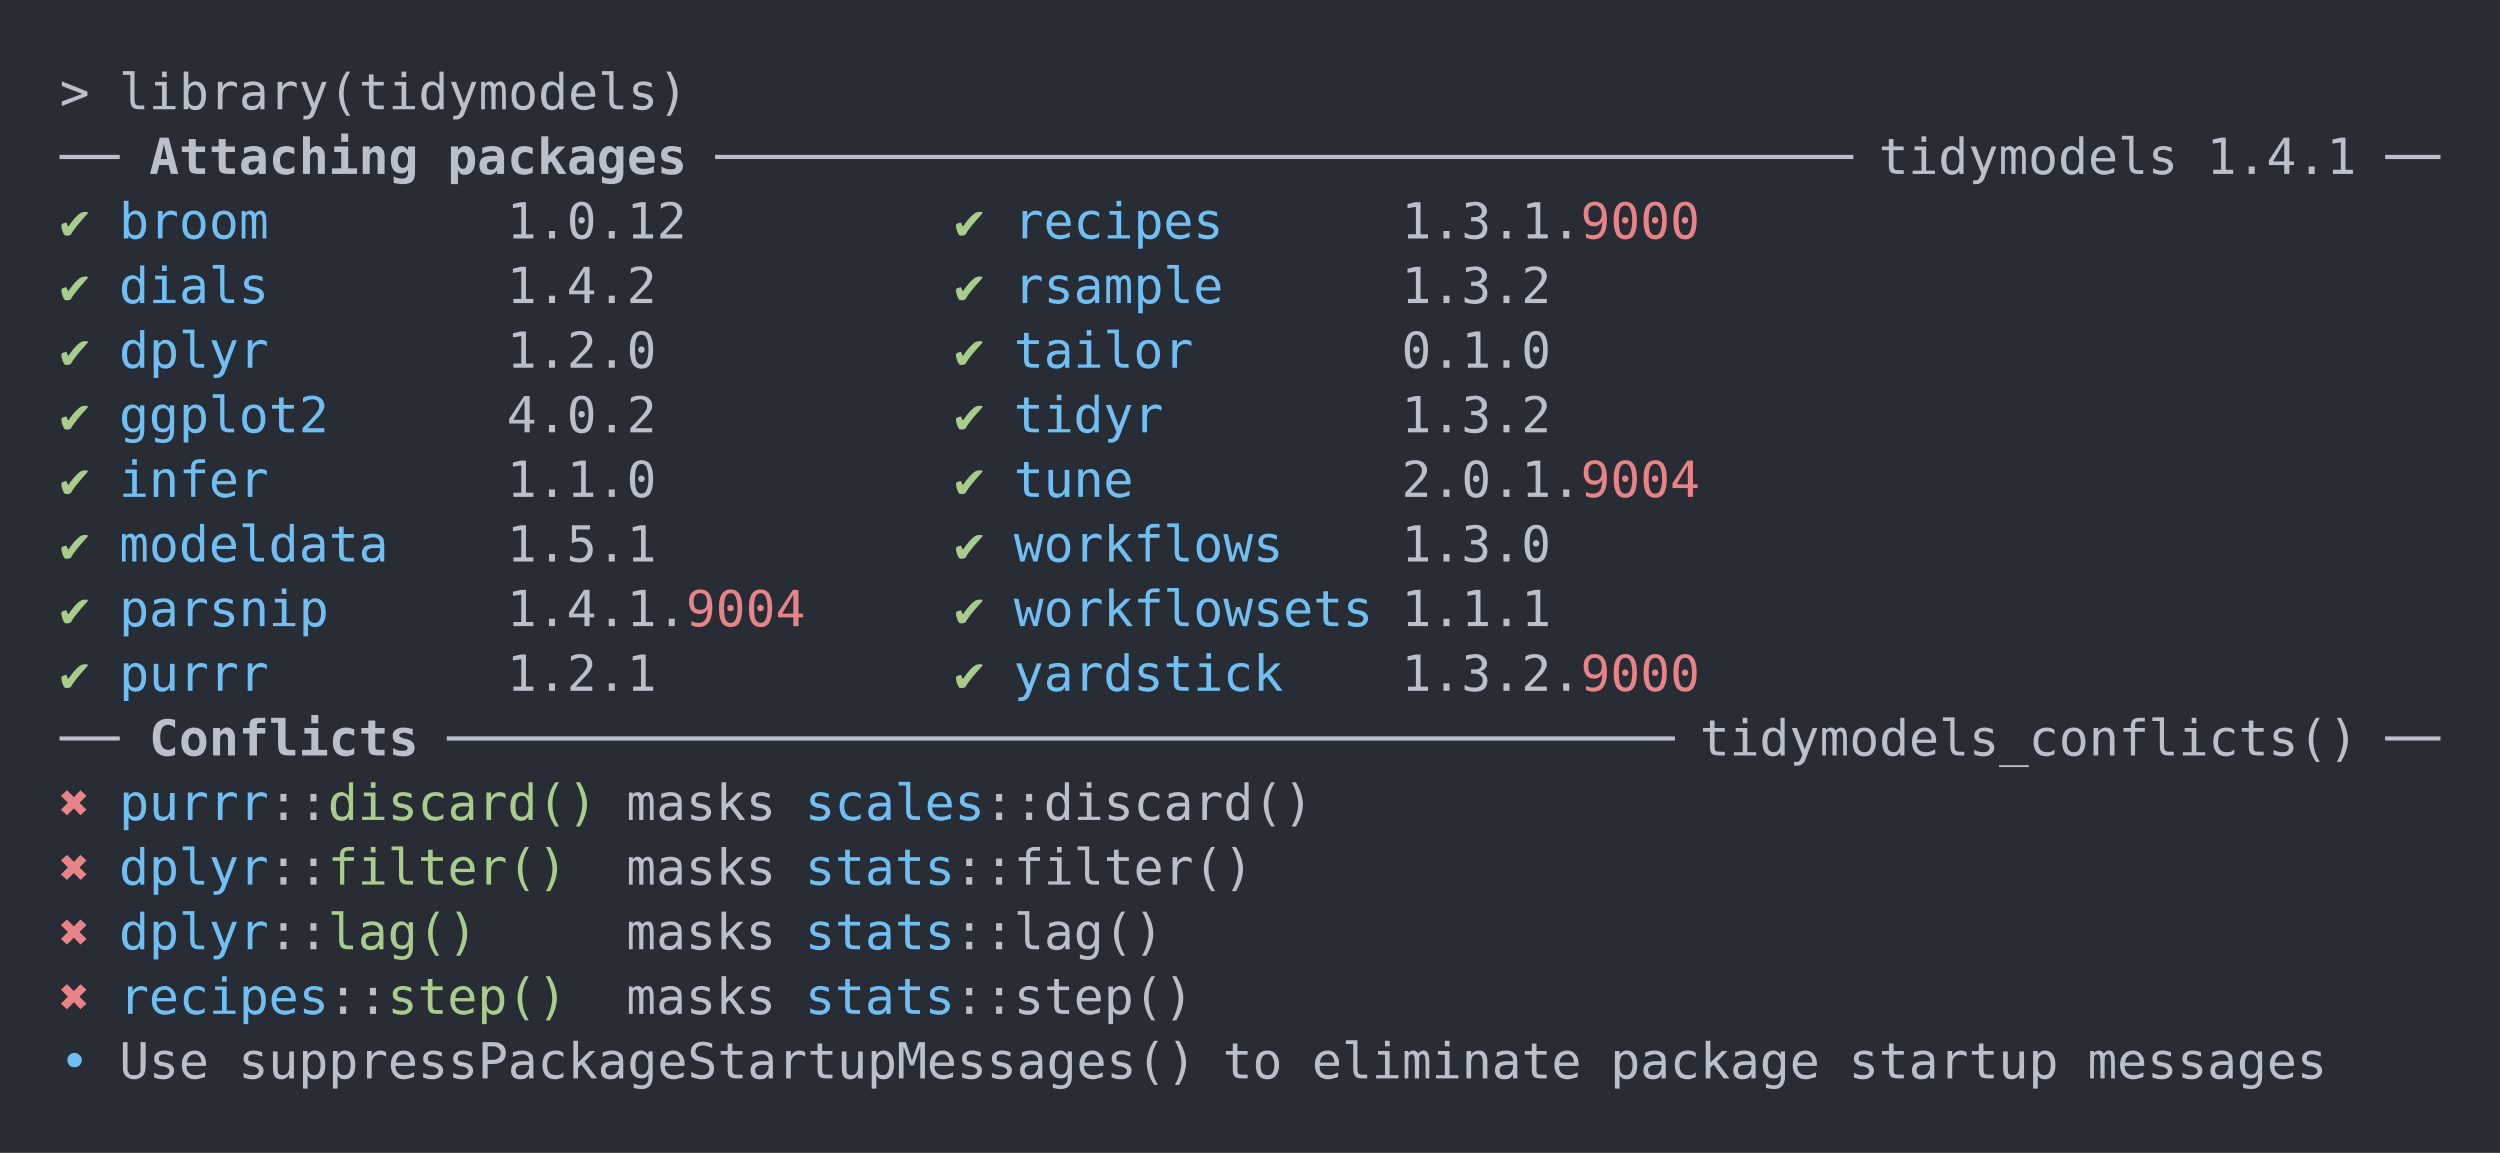
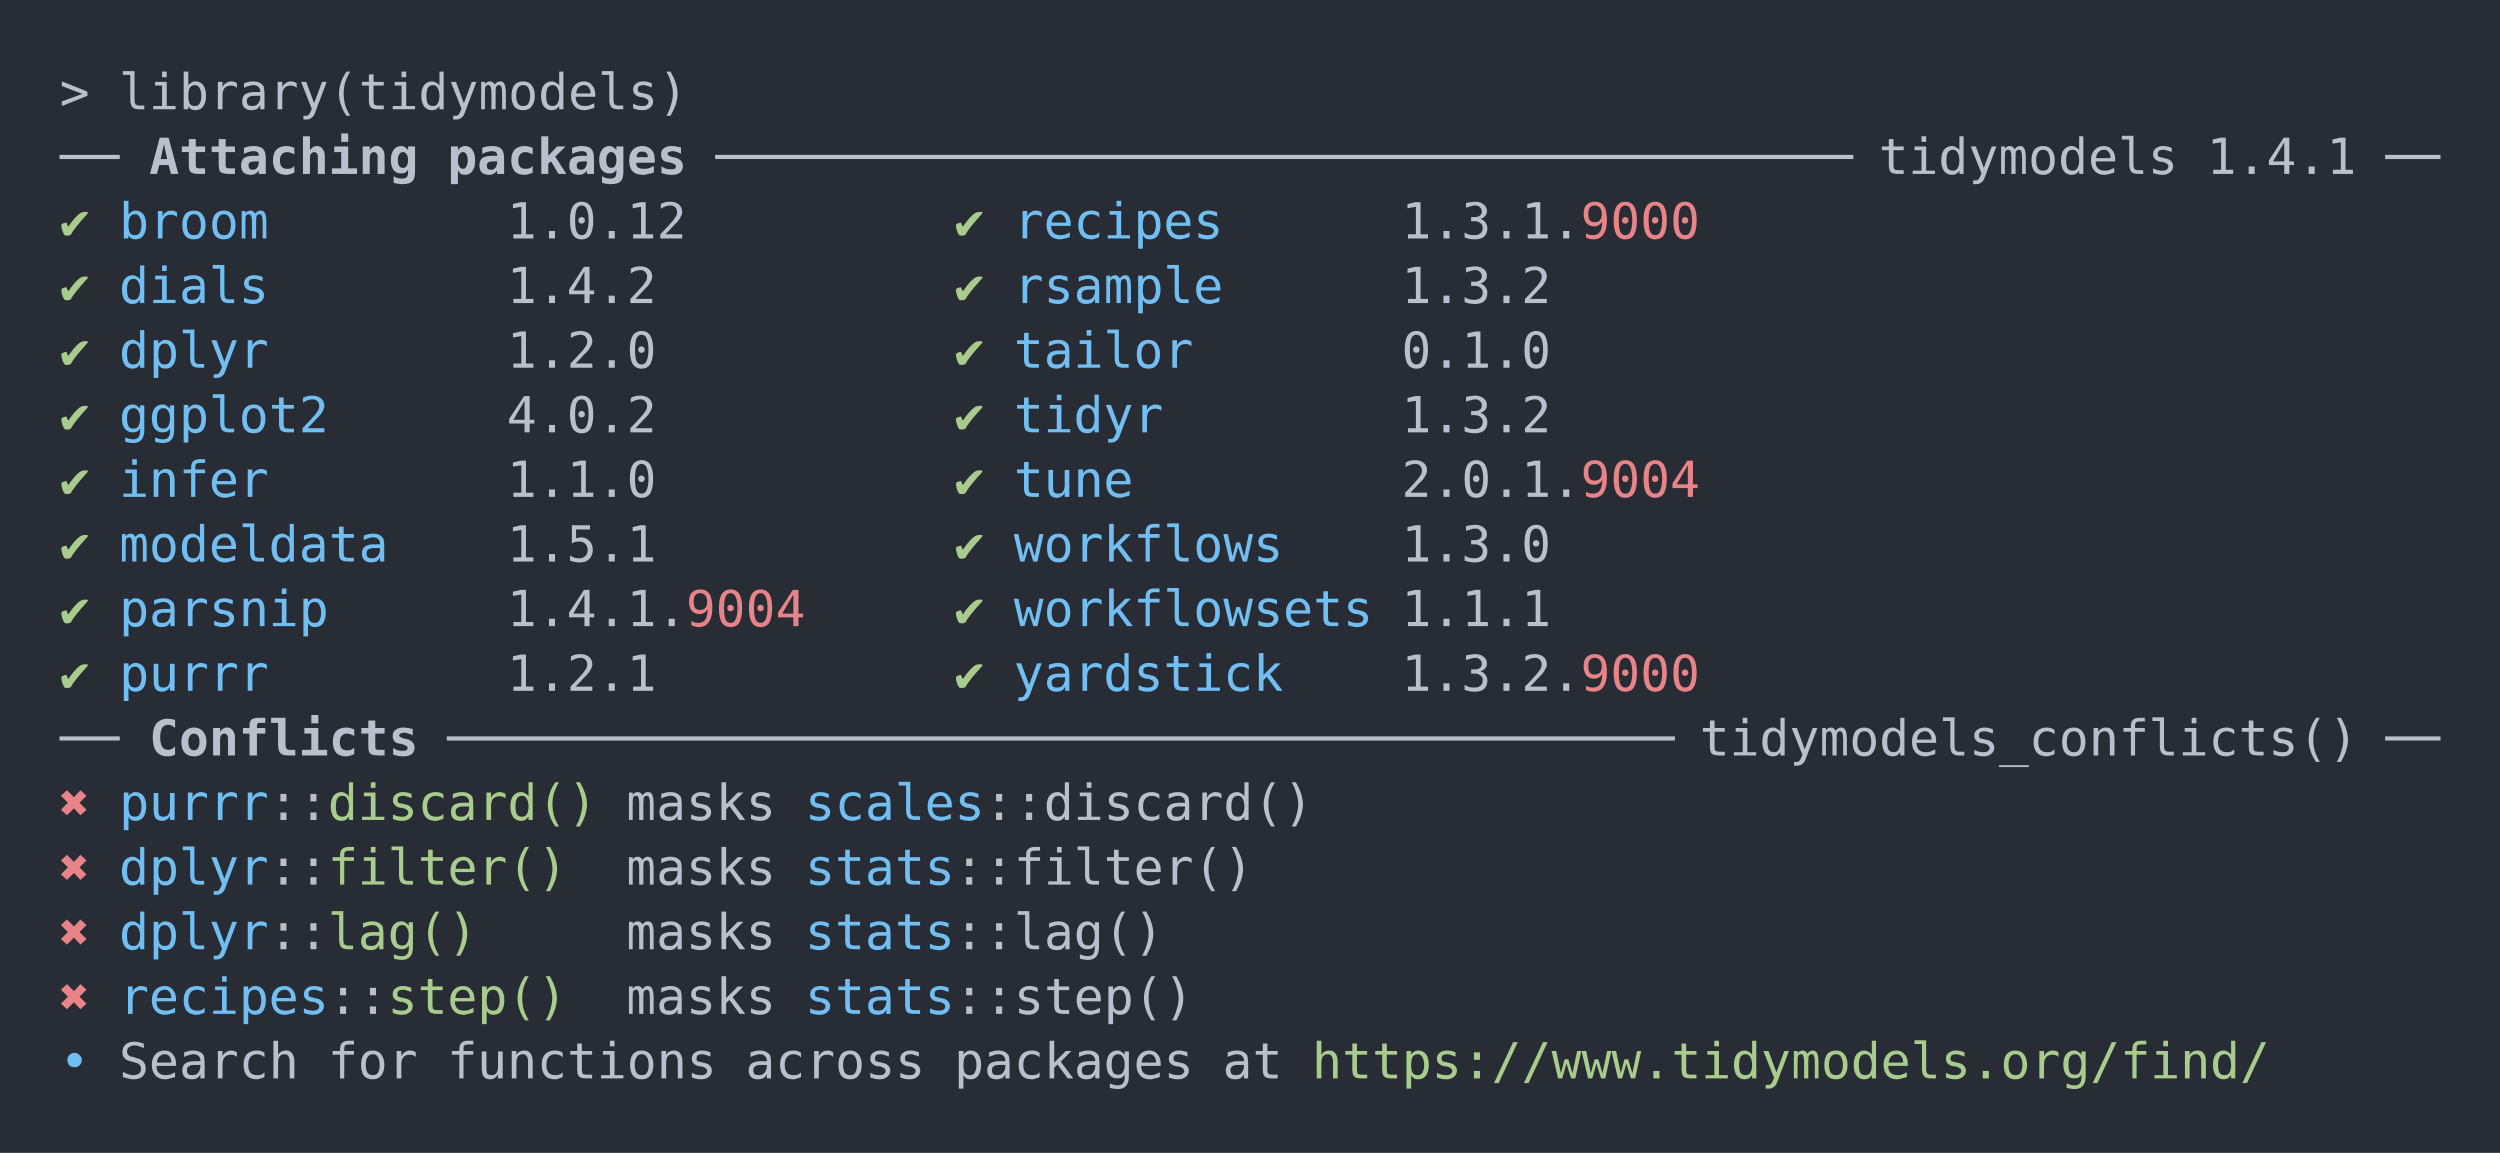
<svg xmlns="http://www.w3.org/2000/svg" xmlns:xlink="http://www.w3.org/1999/xlink" width="840" height="387.36">
  <rect width="840" height="387.36" rx="0" ry="0" class="a" />
  <svg height="347.36" viewBox="0 0 80 34.736" width="800" x="20" y="20">
    <style>.a{fill:rgb(40,45,53)}.b{font-family:'Fira Code',Monaco,Consolas,Menlo,'Bitstream Vera Sans Mono','Powerline Symbols',monospace}.c{fill:transparent}.d{fill:rgb(185,192,203);white-space:pre}.e{fill:rgb(185,192,203);font-weight:bold;white-space:pre}.f{fill:rgb(168,204,140);white-space:pre}.g{fill:rgb(113,190,242);white-space:pre}.h{fill:rgb(232,131,136);white-space:pre}</style>
    <g font-family="'Fira Code',Monaco,Consolas,Menlo,'Bitstream Vera Sans Mono','Powerline Symbols',monospace" font-size="1.67" class="b">
      <defs>
        <symbol id="a">
          <rect height="16" width="80" x="0" y="0" class="c" />
        </symbol>
      </defs>
      <rect height="34.736" width="80" class="a" />
      <svg x="0" y="0" width="80">
        <svg x="0">
          <use xlink:href="#a" />
          <text font-size="1.67" x="0" y="1.67" class="d">&gt;</text>
          <text font-size="1.67" x="2.004" y="1.67" class="d">library(tidymodels)</text>
          <text font-size="1.67" x="0" y="3.841" class="d">──</text>
          <text font-size="1.67" x="3.006" y="3.841" class="e">Attaching</text>
          <text font-size="1.67" x="13.026" y="3.841" class="e">packages</text>
          <text font-size="1.67" x="22.044" y="3.841" class="d">──────────────────────────────────────</text>
          <text font-size="1.67" x="61.122" y="3.841" class="d">tidymodels</text>
          <text font-size="1.67" x="72.144" y="3.841" class="d">1.4.1</text>
          <text font-size="1.67" x="78.156" y="3.841" class="d">──</text>
          <text font-size="1.67" x="0" y="6.012" class="f">✔</text>
          <text font-size="1.67" x="2.004" y="6.012" class="g">broom</text>
          <text font-size="1.67" x="15.03" y="6.012" class="d">1.0.12</text>
          <text font-size="1.67" x="30.06" y="6.012" class="f">✔</text>
          <text font-size="1.67" x="32.064" y="6.012" class="g">recipes</text>
          <text font-size="1.67" x="45.09" y="6.012" class="d">1.3.1.</text>
          <text font-size="1.67" x="51.102" y="6.012" class="h">9000</text>
          <text font-size="1.67" x="0" y="8.183" class="f">✔</text>
          <text font-size="1.67" x="2.004" y="8.183" class="g">dials</text>
          <text font-size="1.67" x="15.03" y="8.183" class="d">1.4.2</text>
          <text font-size="1.67" x="30.06" y="8.183" class="f">✔</text>
          <text font-size="1.67" x="32.064" y="8.183" class="g">rsample</text>
          <text font-size="1.67" x="45.09" y="8.183" class="d">1.3.2</text>
          <text font-size="1.67" x="0" y="10.354" class="f">✔</text>
          <text font-size="1.67" x="2.004" y="10.354" class="g">dplyr</text>
          <text font-size="1.67" x="15.03" y="10.354" class="d">1.2.0</text>
          <text font-size="1.67" x="30.06" y="10.354" class="f">✔</text>
          <text font-size="1.67" x="32.064" y="10.354" class="g">tailor</text>
          <text font-size="1.67" x="45.09" y="10.354" class="d">0.1.0</text>
          <text font-size="1.67" x="0" y="12.525" class="f">✔</text>
          <text font-size="1.67" x="2.004" y="12.525" class="g">ggplot2</text>
          <text font-size="1.67" x="15.03" y="12.525" class="d">4.0.2</text>
          <text font-size="1.67" x="30.06" y="12.525" class="f">✔</text>
          <text font-size="1.67" x="32.064" y="12.525" class="g">tidyr</text>
          <text font-size="1.67" x="45.09" y="12.525" class="d">1.3.2</text>
          <text font-size="1.67" x="0" y="14.696" class="f">✔</text>
          <text font-size="1.67" x="2.004" y="14.696" class="g">infer</text>
          <text font-size="1.67" x="15.03" y="14.696" class="d">1.1.0</text>
          <text font-size="1.67" x="30.06" y="14.696" class="f">✔</text>
          <text font-size="1.67" x="32.064" y="14.696" class="g">tune</text>
          <text font-size="1.67" x="45.09" y="14.696" class="d">2.0.1.</text>
          <text font-size="1.67" x="51.102" y="14.696" class="h">9004</text>
          <text font-size="1.67" x="0" y="16.867" class="f">✔</text>
          <text font-size="1.67" x="2.004" y="16.867" class="g">modeldata</text>
          <text font-size="1.67" x="15.03" y="16.867" class="d">1.5.1</text>
          <text font-size="1.67" x="30.06" y="16.867" class="f">✔</text>
          <text font-size="1.67" x="32.064" y="16.867" class="g">workflows</text>
          <text font-size="1.67" x="45.09" y="16.867" class="d">1.3.0</text>
          <text font-size="1.67" x="0" y="19.038" class="f">✔</text>
          <text font-size="1.67" x="2.004" y="19.038" class="g">parsnip</text>
          <text font-size="1.67" x="15.03" y="19.038" class="d">1.4.1.</text>
          <text font-size="1.67" x="21.042" y="19.038" class="h">9004</text>
          <text font-size="1.67" x="30.06" y="19.038" class="f">✔</text>
          <text font-size="1.67" x="32.064" y="19.038" class="g">workflowsets</text>
          <text font-size="1.67" x="45.09" y="19.038" class="d">1.1.1</text>
          <text font-size="1.67" x="0" y="21.209" class="f">✔</text>
          <text font-size="1.67" x="2.004" y="21.209" class="g">purrr</text>
          <text font-size="1.67" x="15.03" y="21.209" class="d">1.2.1</text>
          <text font-size="1.67" x="30.06" y="21.209" class="f">✔</text>
          <text font-size="1.67" x="32.064" y="21.209" class="g">yardstick</text>
          <text font-size="1.67" x="45.09" y="21.209" class="d">1.3.2.</text>
          <text font-size="1.67" x="51.102" y="21.209" class="h">9000</text>
          <text font-size="1.67" x="0" y="23.38" class="d">──</text>
          <text font-size="1.67" x="3.006" y="23.38" class="e">Conflicts</text>
          <text font-size="1.67" x="13.026" y="23.38" class="d">─────────────────────────────────────────</text>
          <text font-size="1.67" x="55.11" y="23.38" class="d">tidymodels_conflicts()</text>
          <text font-size="1.67" x="78.156" y="23.38" class="d">──</text>
          <text font-size="1.67" x="0" y="25.551" class="h">✖</text>
          <text font-size="1.67" x="2.004" y="25.551" class="g">purrr</text>
          <text font-size="1.67" x="7.014" y="25.551" class="d">::</text>
          <text font-size="1.67" x="9.018" y="25.551" class="f">discard()</text>
          <text font-size="1.67" x="19.038" y="25.551" class="d">masks</text>
          <text font-size="1.67" x="25.05" y="25.551" class="g">scales</text>
          <text font-size="1.67" x="31.062" y="25.551" class="d">::discard()</text>
          <text font-size="1.67" x="0" y="27.722" class="h">✖</text>
          <text font-size="1.67" x="2.004" y="27.722" class="g">dplyr</text>
          <text font-size="1.67" x="7.014" y="27.722" class="d">::</text>
          <text font-size="1.67" x="9.018" y="27.722" class="f">filter()</text>
          <text font-size="1.67" x="19.038" y="27.722" class="d">masks</text>
          <text font-size="1.67" x="25.05" y="27.722" class="g">stats</text>
          <text font-size="1.67" x="30.06" y="27.722" class="d">::filter()</text>
          <text font-size="1.67" x="0" y="29.893" class="h">✖</text>
          <text font-size="1.67" x="2.004" y="29.893" class="g">dplyr</text>
          <text font-size="1.67" x="7.014" y="29.893" class="d">::</text>
          <text font-size="1.67" x="9.018" y="29.893" class="f">lag()</text>
          <text font-size="1.67" x="19.038" y="29.893" class="d">masks</text>
          <text font-size="1.67" x="25.05" y="29.893" class="g">stats</text>
          <text font-size="1.67" x="30.06" y="29.893" class="d">::lag()</text>
          <text font-size="1.67" x="0" y="32.064" class="h">✖</text>
          <text font-size="1.67" x="2.004" y="32.064" class="g">recipes</text>
          <text font-size="1.67" x="9.018" y="32.064" class="d">::</text>
          <text font-size="1.67" x="11.022" y="32.064" class="f">step()</text>
          <text font-size="1.67" x="19.038" y="32.064" class="d">masks</text>
          <text font-size="1.67" x="25.05" y="32.064" class="g">stats</text>
          <text font-size="1.67" x="30.06" y="32.064" class="d">::step()</text>
          <text font-size="1.67" x="0" y="34.235" class="g">•</text>
-           <text font-size="1.67" x="2.004" y="34.235" class="d">Use</text>
-           <text font-size="1.67" x="6.012" y="34.235" class="d">suppressPackageStartupMessages()</text>
-           <text font-size="1.67" x="39.078" y="34.235" class="d">to</text>
-           <text font-size="1.67" x="42.084" y="34.235" class="d">eliminate</text>
-           <text font-size="1.67" x="52.104" y="34.235" class="d">package</text>
-           <text font-size="1.67" x="60.12" y="34.235" class="d">startup</text>
-           <text font-size="1.67" x="68.136" y="34.235" class="d">messages</text>
+           <text font-size="1.67" x="2.004" y="34.235" class="d">Search</text>
+           <text font-size="1.67" x="9.018" y="34.235" class="d">for</text>
+           <text font-size="1.67" x="13.026" y="34.235" class="d">functions</text>
+           <text font-size="1.67" x="23.046" y="34.235" class="d">across</text>
+           <text font-size="1.67" x="30.06" y="34.235" class="d">packages</text>
+           <text font-size="1.67" x="39.078" y="34.235" class="d">at</text>
+           <text font-size="1.67" x="42.084" y="34.235" class="f">https://www.tidymodels.org/find/</text>
        </svg>
      </svg>
    </g>
  </svg>
</svg>
